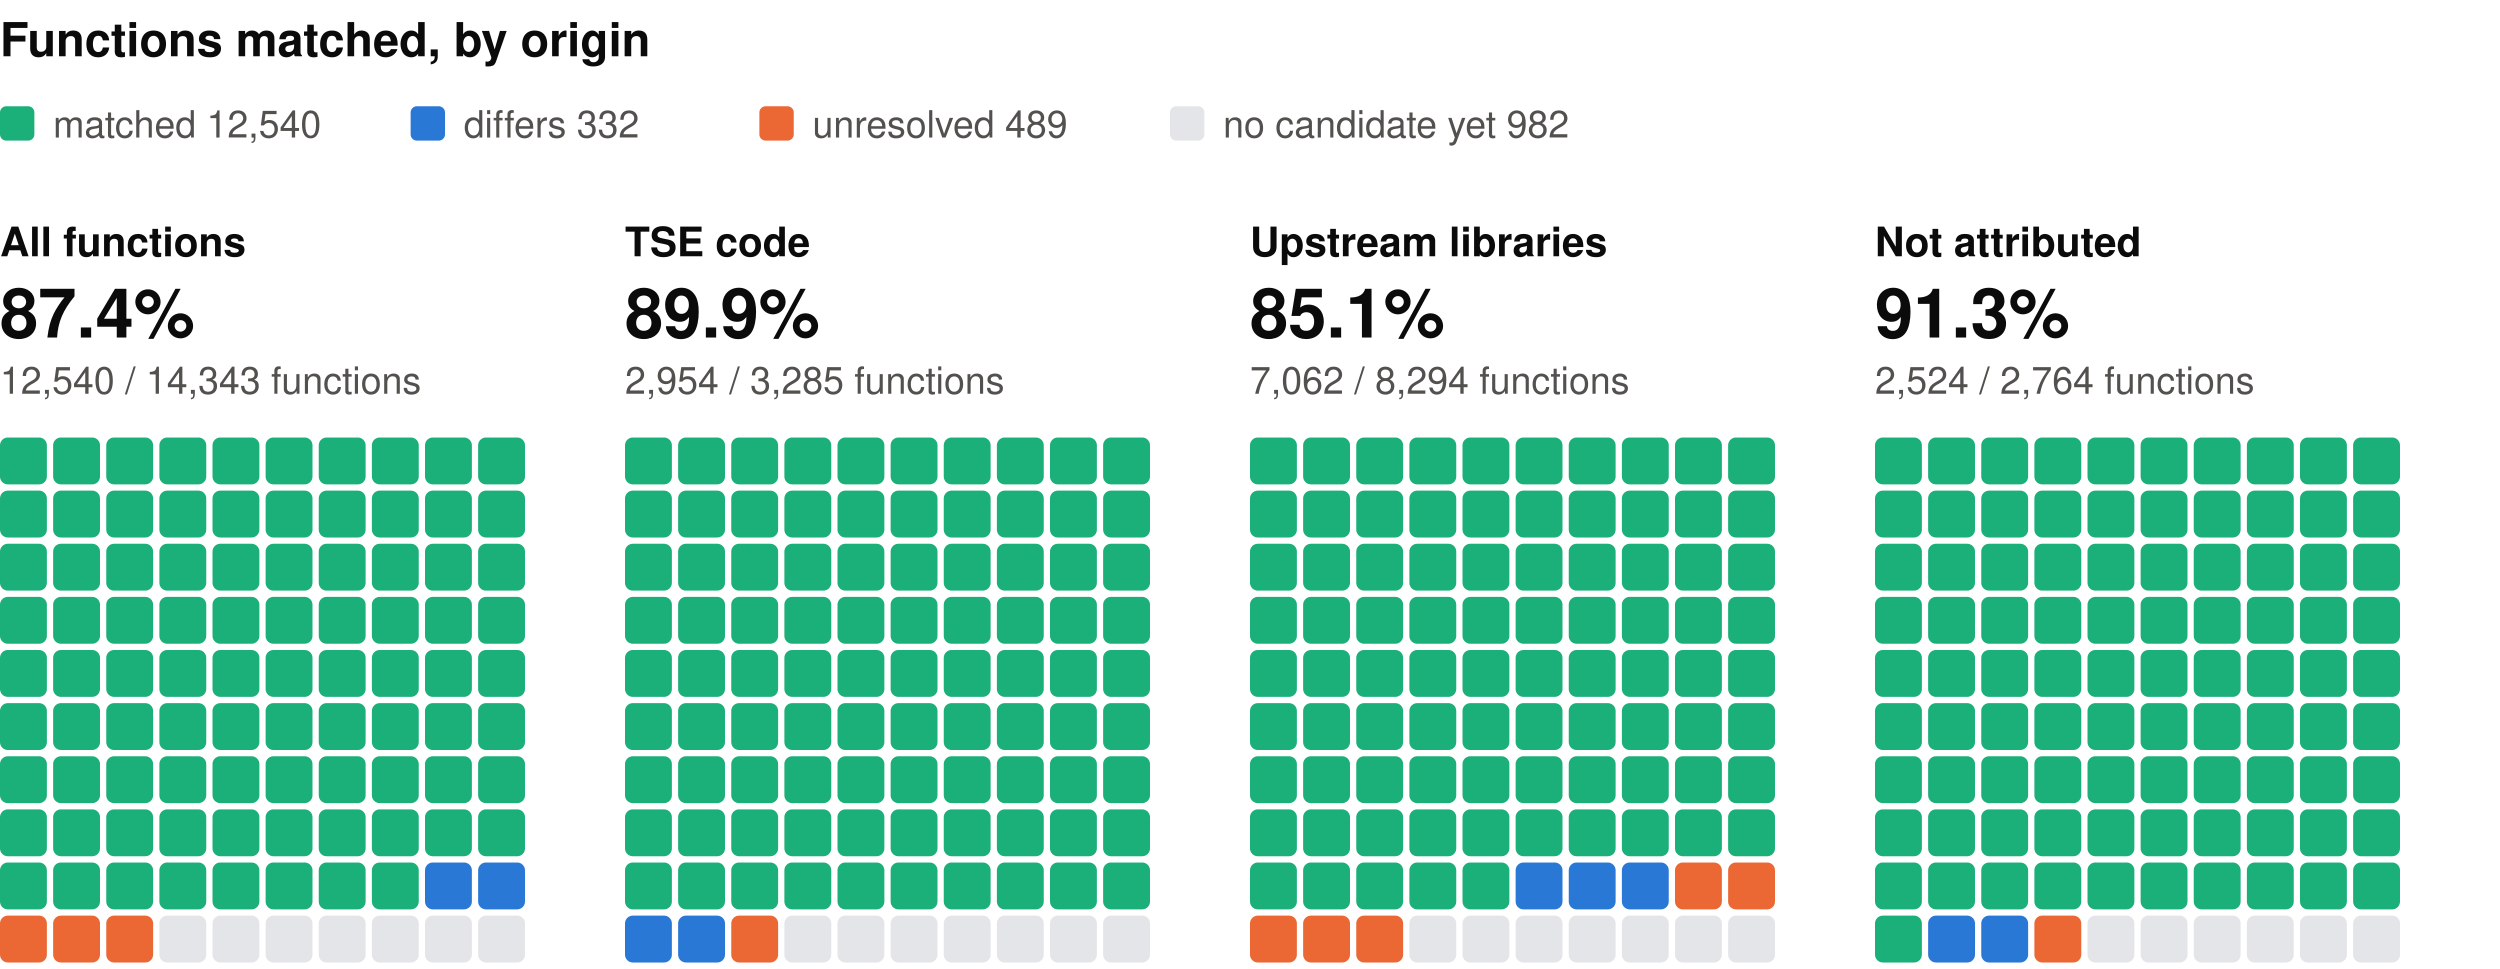
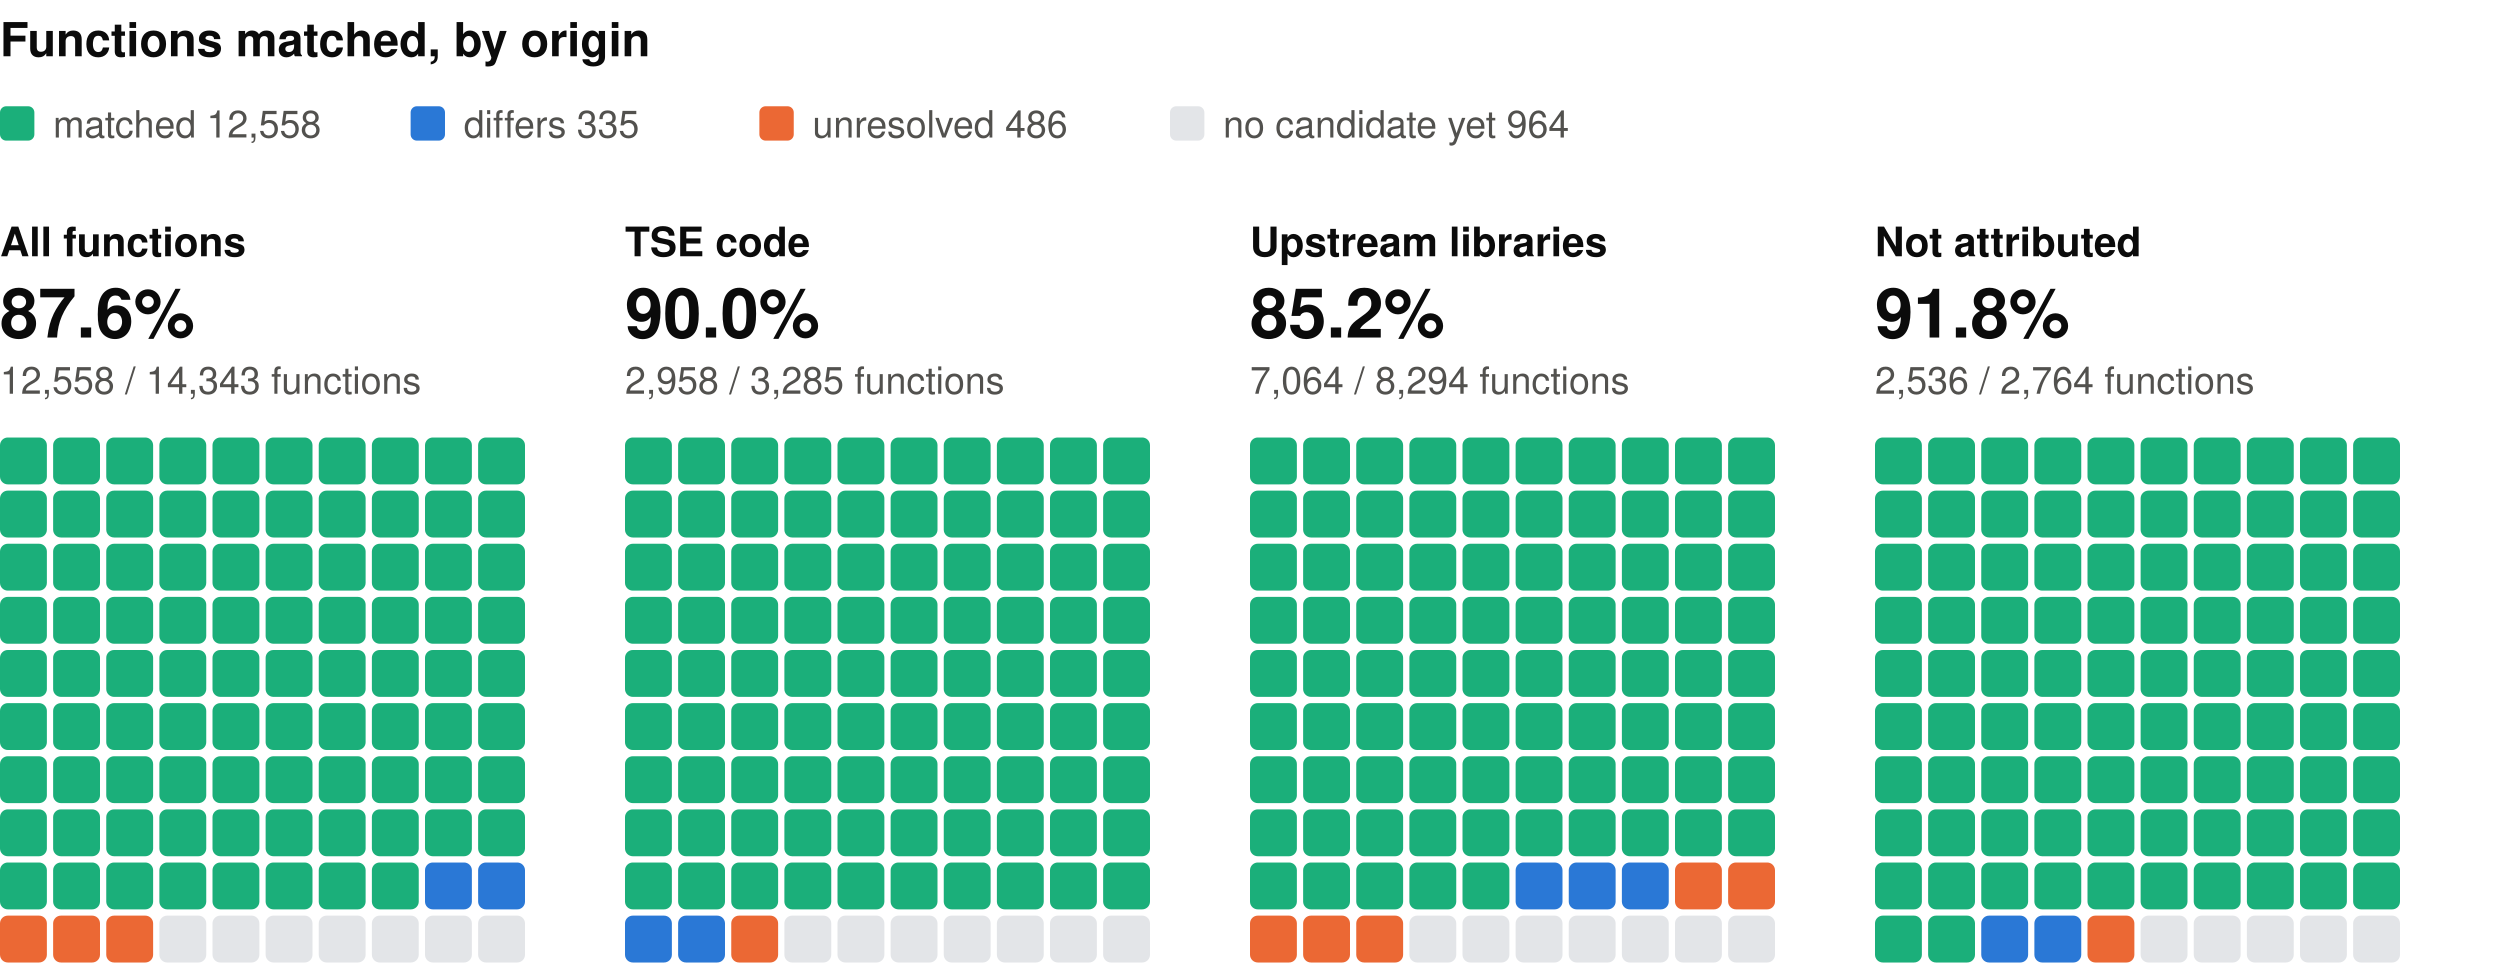
<svg xmlns="http://www.w3.org/2000/svg" width="800" height="310" viewBox="0 0 800 310" role="img" aria-label="Functions matched, by origin: one square per percent, coloured by verdict" font-family="system-ui, -apple-system, 'Segoe UI', Helvetica, Arial, sans-serif">
  <text x="0" y="18" font-size="15" fill="#0b0b0b" font-weight="600">Functions matched, by origin</text>
  <rect x="0" y="34" width="11" height="11" rx="2" fill="#1baf7a" />
-   <text x="17" y="44" font-size="12" fill="#52514e">matched 12,540</text>
+   <text x="17" y="44" font-size="12" fill="#52514e">matched 12,558</text>
  <rect x="131.4" y="34" width="11" height="11" rx="2" fill="#2a78d6" />
-   <text x="148.4" y="44" font-size="12" fill="#52514e">differs 332</text>
+   <text x="148.4" y="44" font-size="12" fill="#52514e">differs 335</text>
  <rect x="243" y="34" width="11" height="11" rx="2" fill="#eb6834" />
-   <text x="260" y="44" font-size="12" fill="#52514e">unresolved 489</text>
+   <text x="260" y="44" font-size="12" fill="#52514e">unresolved 486</text>
  <rect x="374.4" y="34" width="11" height="11" rx="2" fill="#e3e5e8" />
-   <text x="391.4" y="44" font-size="12" fill="#52514e">no candidate yet 982</text>
+   <text x="391.4" y="44" font-size="12" fill="#52514e">no candidate yet 964</text>
  <text x="0" y="82" font-size="13" fill="#0b0b0b" font-weight="600">All functions</text>
-   <text x="0" y="108" font-size="22" fill="#0b0b0b" font-weight="600">87.4%</text>
-   <text x="0" y="126" font-size="12" fill="#52514e">12,540 / 14,343 functions</text>
+   <text x="0" y="108" font-size="22" fill="#0b0b0b" font-weight="600">87.6%</text>
+   <text x="0" y="126" font-size="12" fill="#52514e">12,558 / 14,343 functions</text>
  <rect x="0" y="140" width="15" height="15" rx="2.5" fill="#1baf7a" />
  <rect x="17" y="140" width="15" height="15" rx="2.5" fill="#1baf7a" />
  <rect x="34" y="140" width="15" height="15" rx="2.5" fill="#1baf7a" />
  <rect x="51" y="140" width="15" height="15" rx="2.5" fill="#1baf7a" />
  <rect x="68" y="140" width="15" height="15" rx="2.5" fill="#1baf7a" />
  <rect x="85" y="140" width="15" height="15" rx="2.5" fill="#1baf7a" />
  <rect x="102" y="140" width="15" height="15" rx="2.5" fill="#1baf7a" />
  <rect x="119" y="140" width="15" height="15" rx="2.5" fill="#1baf7a" />
  <rect x="136" y="140" width="15" height="15" rx="2.5" fill="#1baf7a" />
  <rect x="153" y="140" width="15" height="15" rx="2.5" fill="#1baf7a" />
  <rect x="0" y="157" width="15" height="15" rx="2.5" fill="#1baf7a" />
  <rect x="17" y="157" width="15" height="15" rx="2.5" fill="#1baf7a" />
  <rect x="34" y="157" width="15" height="15" rx="2.5" fill="#1baf7a" />
  <rect x="51" y="157" width="15" height="15" rx="2.5" fill="#1baf7a" />
  <rect x="68" y="157" width="15" height="15" rx="2.5" fill="#1baf7a" />
  <rect x="85" y="157" width="15" height="15" rx="2.5" fill="#1baf7a" />
  <rect x="102" y="157" width="15" height="15" rx="2.5" fill="#1baf7a" />
  <rect x="119" y="157" width="15" height="15" rx="2.5" fill="#1baf7a" />
  <rect x="136" y="157" width="15" height="15" rx="2.5" fill="#1baf7a" />
  <rect x="153" y="157" width="15" height="15" rx="2.5" fill="#1baf7a" />
  <rect x="0" y="174" width="15" height="15" rx="2.5" fill="#1baf7a" />
  <rect x="17" y="174" width="15" height="15" rx="2.5" fill="#1baf7a" />
  <rect x="34" y="174" width="15" height="15" rx="2.5" fill="#1baf7a" />
  <rect x="51" y="174" width="15" height="15" rx="2.5" fill="#1baf7a" />
  <rect x="68" y="174" width="15" height="15" rx="2.5" fill="#1baf7a" />
  <rect x="85" y="174" width="15" height="15" rx="2.5" fill="#1baf7a" />
  <rect x="102" y="174" width="15" height="15" rx="2.5" fill="#1baf7a" />
  <rect x="119" y="174" width="15" height="15" rx="2.5" fill="#1baf7a" />
  <rect x="136" y="174" width="15" height="15" rx="2.5" fill="#1baf7a" />
  <rect x="153" y="174" width="15" height="15" rx="2.5" fill="#1baf7a" />
  <rect x="0" y="191" width="15" height="15" rx="2.5" fill="#1baf7a" />
  <rect x="17" y="191" width="15" height="15" rx="2.5" fill="#1baf7a" />
  <rect x="34" y="191" width="15" height="15" rx="2.5" fill="#1baf7a" />
  <rect x="51" y="191" width="15" height="15" rx="2.5" fill="#1baf7a" />
  <rect x="68" y="191" width="15" height="15" rx="2.5" fill="#1baf7a" />
  <rect x="85" y="191" width="15" height="15" rx="2.5" fill="#1baf7a" />
  <rect x="102" y="191" width="15" height="15" rx="2.5" fill="#1baf7a" />
  <rect x="119" y="191" width="15" height="15" rx="2.5" fill="#1baf7a" />
  <rect x="136" y="191" width="15" height="15" rx="2.5" fill="#1baf7a" />
  <rect x="153" y="191" width="15" height="15" rx="2.5" fill="#1baf7a" />
  <rect x="0" y="208" width="15" height="15" rx="2.5" fill="#1baf7a" />
  <rect x="17" y="208" width="15" height="15" rx="2.5" fill="#1baf7a" />
  <rect x="34" y="208" width="15" height="15" rx="2.5" fill="#1baf7a" />
  <rect x="51" y="208" width="15" height="15" rx="2.5" fill="#1baf7a" />
  <rect x="68" y="208" width="15" height="15" rx="2.5" fill="#1baf7a" />
  <rect x="85" y="208" width="15" height="15" rx="2.5" fill="#1baf7a" />
  <rect x="102" y="208" width="15" height="15" rx="2.5" fill="#1baf7a" />
  <rect x="119" y="208" width="15" height="15" rx="2.5" fill="#1baf7a" />
  <rect x="136" y="208" width="15" height="15" rx="2.5" fill="#1baf7a" />
  <rect x="153" y="208" width="15" height="15" rx="2.5" fill="#1baf7a" />
  <rect x="0" y="225" width="15" height="15" rx="2.5" fill="#1baf7a" />
  <rect x="17" y="225" width="15" height="15" rx="2.5" fill="#1baf7a" />
  <rect x="34" y="225" width="15" height="15" rx="2.5" fill="#1baf7a" />
  <rect x="51" y="225" width="15" height="15" rx="2.5" fill="#1baf7a" />
  <rect x="68" y="225" width="15" height="15" rx="2.5" fill="#1baf7a" />
  <rect x="85" y="225" width="15" height="15" rx="2.5" fill="#1baf7a" />
  <rect x="102" y="225" width="15" height="15" rx="2.5" fill="#1baf7a" />
  <rect x="119" y="225" width="15" height="15" rx="2.5" fill="#1baf7a" />
  <rect x="136" y="225" width="15" height="15" rx="2.5" fill="#1baf7a" />
  <rect x="153" y="225" width="15" height="15" rx="2.5" fill="#1baf7a" />
  <rect x="0" y="242" width="15" height="15" rx="2.5" fill="#1baf7a" />
  <rect x="17" y="242" width="15" height="15" rx="2.5" fill="#1baf7a" />
  <rect x="34" y="242" width="15" height="15" rx="2.5" fill="#1baf7a" />
  <rect x="51" y="242" width="15" height="15" rx="2.5" fill="#1baf7a" />
  <rect x="68" y="242" width="15" height="15" rx="2.5" fill="#1baf7a" />
  <rect x="85" y="242" width="15" height="15" rx="2.5" fill="#1baf7a" />
  <rect x="102" y="242" width="15" height="15" rx="2.5" fill="#1baf7a" />
  <rect x="119" y="242" width="15" height="15" rx="2.5" fill="#1baf7a" />
  <rect x="136" y="242" width="15" height="15" rx="2.5" fill="#1baf7a" />
  <rect x="153" y="242" width="15" height="15" rx="2.5" fill="#1baf7a" />
  <rect x="0" y="259" width="15" height="15" rx="2.5" fill="#1baf7a" />
  <rect x="17" y="259" width="15" height="15" rx="2.5" fill="#1baf7a" />
  <rect x="34" y="259" width="15" height="15" rx="2.5" fill="#1baf7a" />
  <rect x="51" y="259" width="15" height="15" rx="2.5" fill="#1baf7a" />
  <rect x="68" y="259" width="15" height="15" rx="2.5" fill="#1baf7a" />
  <rect x="85" y="259" width="15" height="15" rx="2.5" fill="#1baf7a" />
  <rect x="102" y="259" width="15" height="15" rx="2.5" fill="#1baf7a" />
  <rect x="119" y="259" width="15" height="15" rx="2.5" fill="#1baf7a" />
  <rect x="136" y="259" width="15" height="15" rx="2.5" fill="#1baf7a" />
  <rect x="153" y="259" width="15" height="15" rx="2.5" fill="#1baf7a" />
  <rect x="0" y="276" width="15" height="15" rx="2.5" fill="#1baf7a" />
  <rect x="17" y="276" width="15" height="15" rx="2.5" fill="#1baf7a" />
  <rect x="34" y="276" width="15" height="15" rx="2.5" fill="#1baf7a" />
  <rect x="51" y="276" width="15" height="15" rx="2.5" fill="#1baf7a" />
  <rect x="68" y="276" width="15" height="15" rx="2.5" fill="#1baf7a" />
  <rect x="85" y="276" width="15" height="15" rx="2.5" fill="#1baf7a" />
  <rect x="102" y="276" width="15" height="15" rx="2.5" fill="#1baf7a" />
  <rect x="119" y="276" width="15" height="15" rx="2.5" fill="#1baf7a" />
  <rect x="136" y="276" width="15" height="15" rx="2.5" fill="#2a78d6" />
  <rect x="153" y="276" width="15" height="15" rx="2.5" fill="#2a78d6" />
  <rect x="0" y="293" width="15" height="15" rx="2.5" fill="#eb6834" />
  <rect x="17" y="293" width="15" height="15" rx="2.5" fill="#eb6834" />
  <rect x="34" y="293" width="15" height="15" rx="2.5" fill="#eb6834" />
  <rect x="51" y="293" width="15" height="15" rx="2.5" fill="#e3e5e8" />
  <rect x="68" y="293" width="15" height="15" rx="2.5" fill="#e3e5e8" />
  <rect x="85" y="293" width="15" height="15" rx="2.5" fill="#e3e5e8" />
  <rect x="102" y="293" width="15" height="15" rx="2.5" fill="#e3e5e8" />
  <rect x="119" y="293" width="15" height="15" rx="2.5" fill="#e3e5e8" />
  <rect x="136" y="293" width="15" height="15" rx="2.5" fill="#e3e5e8" />
  <rect x="153" y="293" width="15" height="15" rx="2.5" fill="#e3e5e8" />
  <text x="200" y="82" font-size="13" fill="#0b0b0b" font-weight="600">TSE code</text>
-   <text x="200" y="108" font-size="22" fill="#0b0b0b" font-weight="600">89.9%</text>
-   <text x="200" y="126" font-size="12" fill="#52514e">2,954 / 3,285 functions</text>
+   <text x="200" y="108" font-size="22" fill="#0b0b0b" font-weight="600">90.0%</text>
+   <text x="200" y="126" font-size="12" fill="#52514e">2,958 / 3,285 functions</text>
  <rect x="200" y="140" width="15" height="15" rx="2.5" fill="#1baf7a" />
  <rect x="217" y="140" width="15" height="15" rx="2.5" fill="#1baf7a" />
  <rect x="234" y="140" width="15" height="15" rx="2.5" fill="#1baf7a" />
  <rect x="251" y="140" width="15" height="15" rx="2.5" fill="#1baf7a" />
  <rect x="268" y="140" width="15" height="15" rx="2.5" fill="#1baf7a" />
  <rect x="285" y="140" width="15" height="15" rx="2.5" fill="#1baf7a" />
  <rect x="302" y="140" width="15" height="15" rx="2.5" fill="#1baf7a" />
  <rect x="319" y="140" width="15" height="15" rx="2.5" fill="#1baf7a" />
  <rect x="336" y="140" width="15" height="15" rx="2.5" fill="#1baf7a" />
  <rect x="353" y="140" width="15" height="15" rx="2.5" fill="#1baf7a" />
  <rect x="200" y="157" width="15" height="15" rx="2.5" fill="#1baf7a" />
  <rect x="217" y="157" width="15" height="15" rx="2.5" fill="#1baf7a" />
  <rect x="234" y="157" width="15" height="15" rx="2.5" fill="#1baf7a" />
  <rect x="251" y="157" width="15" height="15" rx="2.5" fill="#1baf7a" />
  <rect x="268" y="157" width="15" height="15" rx="2.5" fill="#1baf7a" />
  <rect x="285" y="157" width="15" height="15" rx="2.5" fill="#1baf7a" />
  <rect x="302" y="157" width="15" height="15" rx="2.5" fill="#1baf7a" />
  <rect x="319" y="157" width="15" height="15" rx="2.5" fill="#1baf7a" />
  <rect x="336" y="157" width="15" height="15" rx="2.5" fill="#1baf7a" />
  <rect x="353" y="157" width="15" height="15" rx="2.5" fill="#1baf7a" />
  <rect x="200" y="174" width="15" height="15" rx="2.5" fill="#1baf7a" />
  <rect x="217" y="174" width="15" height="15" rx="2.5" fill="#1baf7a" />
  <rect x="234" y="174" width="15" height="15" rx="2.5" fill="#1baf7a" />
  <rect x="251" y="174" width="15" height="15" rx="2.5" fill="#1baf7a" />
  <rect x="268" y="174" width="15" height="15" rx="2.5" fill="#1baf7a" />
  <rect x="285" y="174" width="15" height="15" rx="2.5" fill="#1baf7a" />
  <rect x="302" y="174" width="15" height="15" rx="2.5" fill="#1baf7a" />
  <rect x="319" y="174" width="15" height="15" rx="2.5" fill="#1baf7a" />
  <rect x="336" y="174" width="15" height="15" rx="2.5" fill="#1baf7a" />
  <rect x="353" y="174" width="15" height="15" rx="2.5" fill="#1baf7a" />
  <rect x="200" y="191" width="15" height="15" rx="2.5" fill="#1baf7a" />
  <rect x="217" y="191" width="15" height="15" rx="2.5" fill="#1baf7a" />
  <rect x="234" y="191" width="15" height="15" rx="2.5" fill="#1baf7a" />
  <rect x="251" y="191" width="15" height="15" rx="2.5" fill="#1baf7a" />
  <rect x="268" y="191" width="15" height="15" rx="2.5" fill="#1baf7a" />
  <rect x="285" y="191" width="15" height="15" rx="2.5" fill="#1baf7a" />
  <rect x="302" y="191" width="15" height="15" rx="2.5" fill="#1baf7a" />
  <rect x="319" y="191" width="15" height="15" rx="2.5" fill="#1baf7a" />
  <rect x="336" y="191" width="15" height="15" rx="2.5" fill="#1baf7a" />
  <rect x="353" y="191" width="15" height="15" rx="2.5" fill="#1baf7a" />
  <rect x="200" y="208" width="15" height="15" rx="2.5" fill="#1baf7a" />
  <rect x="217" y="208" width="15" height="15" rx="2.5" fill="#1baf7a" />
  <rect x="234" y="208" width="15" height="15" rx="2.5" fill="#1baf7a" />
  <rect x="251" y="208" width="15" height="15" rx="2.5" fill="#1baf7a" />
  <rect x="268" y="208" width="15" height="15" rx="2.5" fill="#1baf7a" />
  <rect x="285" y="208" width="15" height="15" rx="2.5" fill="#1baf7a" />
  <rect x="302" y="208" width="15" height="15" rx="2.5" fill="#1baf7a" />
  <rect x="319" y="208" width="15" height="15" rx="2.5" fill="#1baf7a" />
  <rect x="336" y="208" width="15" height="15" rx="2.5" fill="#1baf7a" />
  <rect x="353" y="208" width="15" height="15" rx="2.5" fill="#1baf7a" />
  <rect x="200" y="225" width="15" height="15" rx="2.5" fill="#1baf7a" />
  <rect x="217" y="225" width="15" height="15" rx="2.5" fill="#1baf7a" />
  <rect x="234" y="225" width="15" height="15" rx="2.5" fill="#1baf7a" />
  <rect x="251" y="225" width="15" height="15" rx="2.5" fill="#1baf7a" />
  <rect x="268" y="225" width="15" height="15" rx="2.5" fill="#1baf7a" />
  <rect x="285" y="225" width="15" height="15" rx="2.5" fill="#1baf7a" />
  <rect x="302" y="225" width="15" height="15" rx="2.5" fill="#1baf7a" />
  <rect x="319" y="225" width="15" height="15" rx="2.5" fill="#1baf7a" />
  <rect x="336" y="225" width="15" height="15" rx="2.5" fill="#1baf7a" />
  <rect x="353" y="225" width="15" height="15" rx="2.5" fill="#1baf7a" />
  <rect x="200" y="242" width="15" height="15" rx="2.5" fill="#1baf7a" />
  <rect x="217" y="242" width="15" height="15" rx="2.5" fill="#1baf7a" />
  <rect x="234" y="242" width="15" height="15" rx="2.5" fill="#1baf7a" />
  <rect x="251" y="242" width="15" height="15" rx="2.5" fill="#1baf7a" />
  <rect x="268" y="242" width="15" height="15" rx="2.5" fill="#1baf7a" />
  <rect x="285" y="242" width="15" height="15" rx="2.5" fill="#1baf7a" />
  <rect x="302" y="242" width="15" height="15" rx="2.5" fill="#1baf7a" />
  <rect x="319" y="242" width="15" height="15" rx="2.5" fill="#1baf7a" />
  <rect x="336" y="242" width="15" height="15" rx="2.5" fill="#1baf7a" />
  <rect x="353" y="242" width="15" height="15" rx="2.5" fill="#1baf7a" />
  <rect x="200" y="259" width="15" height="15" rx="2.5" fill="#1baf7a" />
  <rect x="217" y="259" width="15" height="15" rx="2.5" fill="#1baf7a" />
  <rect x="234" y="259" width="15" height="15" rx="2.5" fill="#1baf7a" />
  <rect x="251" y="259" width="15" height="15" rx="2.5" fill="#1baf7a" />
  <rect x="268" y="259" width="15" height="15" rx="2.5" fill="#1baf7a" />
  <rect x="285" y="259" width="15" height="15" rx="2.5" fill="#1baf7a" />
  <rect x="302" y="259" width="15" height="15" rx="2.5" fill="#1baf7a" />
  <rect x="319" y="259" width="15" height="15" rx="2.5" fill="#1baf7a" />
  <rect x="336" y="259" width="15" height="15" rx="2.5" fill="#1baf7a" />
  <rect x="353" y="259" width="15" height="15" rx="2.5" fill="#1baf7a" />
  <rect x="200" y="276" width="15" height="15" rx="2.5" fill="#1baf7a" />
  <rect x="217" y="276" width="15" height="15" rx="2.5" fill="#1baf7a" />
  <rect x="234" y="276" width="15" height="15" rx="2.5" fill="#1baf7a" />
  <rect x="251" y="276" width="15" height="15" rx="2.5" fill="#1baf7a" />
  <rect x="268" y="276" width="15" height="15" rx="2.5" fill="#1baf7a" />
  <rect x="285" y="276" width="15" height="15" rx="2.5" fill="#1baf7a" />
  <rect x="302" y="276" width="15" height="15" rx="2.5" fill="#1baf7a" />
  <rect x="319" y="276" width="15" height="15" rx="2.5" fill="#1baf7a" />
  <rect x="336" y="276" width="15" height="15" rx="2.5" fill="#1baf7a" />
  <rect x="353" y="276" width="15" height="15" rx="2.5" fill="#1baf7a" />
  <rect x="200" y="293" width="15" height="15" rx="2.5" fill="#2a78d6" />
  <rect x="217" y="293" width="15" height="15" rx="2.5" fill="#2a78d6" />
  <rect x="234" y="293" width="15" height="15" rx="2.5" fill="#eb6834" />
  <rect x="251" y="293" width="15" height="15" rx="2.5" fill="#e3e5e8" />
  <rect x="268" y="293" width="15" height="15" rx="2.5" fill="#e3e5e8" />
  <rect x="285" y="293" width="15" height="15" rx="2.5" fill="#e3e5e8" />
  <rect x="302" y="293" width="15" height="15" rx="2.5" fill="#e3e5e8" />
  <rect x="319" y="293" width="15" height="15" rx="2.5" fill="#e3e5e8" />
  <rect x="336" y="293" width="15" height="15" rx="2.5" fill="#e3e5e8" />
  <rect x="353" y="293" width="15" height="15" rx="2.5" fill="#e3e5e8" />
  <text x="400" y="82" font-size="13" fill="#0b0b0b" font-weight="600">Upstream libraries</text>
-   <text x="400" y="108" font-size="22" fill="#0b0b0b" font-weight="600">85.1%</text>
-   <text x="400" y="126" font-size="12" fill="#52514e">7,062 / 8,294 functions</text>
+   <text x="400" y="108" font-size="22" fill="#0b0b0b" font-weight="600">85.2%</text>
+   <text x="400" y="126" font-size="12" fill="#52514e">7,064 / 8,294 functions</text>
  <rect x="400" y="140" width="15" height="15" rx="2.5" fill="#1baf7a" />
  <rect x="417" y="140" width="15" height="15" rx="2.5" fill="#1baf7a" />
  <rect x="434" y="140" width="15" height="15" rx="2.5" fill="#1baf7a" />
  <rect x="451" y="140" width="15" height="15" rx="2.5" fill="#1baf7a" />
  <rect x="468" y="140" width="15" height="15" rx="2.5" fill="#1baf7a" />
  <rect x="485" y="140" width="15" height="15" rx="2.5" fill="#1baf7a" />
  <rect x="502" y="140" width="15" height="15" rx="2.5" fill="#1baf7a" />
  <rect x="519" y="140" width="15" height="15" rx="2.5" fill="#1baf7a" />
  <rect x="536" y="140" width="15" height="15" rx="2.5" fill="#1baf7a" />
  <rect x="553" y="140" width="15" height="15" rx="2.5" fill="#1baf7a" />
  <rect x="400" y="157" width="15" height="15" rx="2.5" fill="#1baf7a" />
  <rect x="417" y="157" width="15" height="15" rx="2.5" fill="#1baf7a" />
  <rect x="434" y="157" width="15" height="15" rx="2.5" fill="#1baf7a" />
  <rect x="451" y="157" width="15" height="15" rx="2.5" fill="#1baf7a" />
  <rect x="468" y="157" width="15" height="15" rx="2.5" fill="#1baf7a" />
  <rect x="485" y="157" width="15" height="15" rx="2.5" fill="#1baf7a" />
  <rect x="502" y="157" width="15" height="15" rx="2.5" fill="#1baf7a" />
  <rect x="519" y="157" width="15" height="15" rx="2.5" fill="#1baf7a" />
  <rect x="536" y="157" width="15" height="15" rx="2.5" fill="#1baf7a" />
  <rect x="553" y="157" width="15" height="15" rx="2.5" fill="#1baf7a" />
  <rect x="400" y="174" width="15" height="15" rx="2.5" fill="#1baf7a" />
  <rect x="417" y="174" width="15" height="15" rx="2.5" fill="#1baf7a" />
  <rect x="434" y="174" width="15" height="15" rx="2.5" fill="#1baf7a" />
  <rect x="451" y="174" width="15" height="15" rx="2.5" fill="#1baf7a" />
  <rect x="468" y="174" width="15" height="15" rx="2.5" fill="#1baf7a" />
  <rect x="485" y="174" width="15" height="15" rx="2.5" fill="#1baf7a" />
  <rect x="502" y="174" width="15" height="15" rx="2.5" fill="#1baf7a" />
  <rect x="519" y="174" width="15" height="15" rx="2.5" fill="#1baf7a" />
  <rect x="536" y="174" width="15" height="15" rx="2.5" fill="#1baf7a" />
  <rect x="553" y="174" width="15" height="15" rx="2.5" fill="#1baf7a" />
  <rect x="400" y="191" width="15" height="15" rx="2.5" fill="#1baf7a" />
  <rect x="417" y="191" width="15" height="15" rx="2.5" fill="#1baf7a" />
  <rect x="434" y="191" width="15" height="15" rx="2.5" fill="#1baf7a" />
  <rect x="451" y="191" width="15" height="15" rx="2.5" fill="#1baf7a" />
  <rect x="468" y="191" width="15" height="15" rx="2.5" fill="#1baf7a" />
  <rect x="485" y="191" width="15" height="15" rx="2.5" fill="#1baf7a" />
  <rect x="502" y="191" width="15" height="15" rx="2.5" fill="#1baf7a" />
  <rect x="519" y="191" width="15" height="15" rx="2.5" fill="#1baf7a" />
  <rect x="536" y="191" width="15" height="15" rx="2.5" fill="#1baf7a" />
  <rect x="553" y="191" width="15" height="15" rx="2.5" fill="#1baf7a" />
  <rect x="400" y="208" width="15" height="15" rx="2.5" fill="#1baf7a" />
  <rect x="417" y="208" width="15" height="15" rx="2.5" fill="#1baf7a" />
  <rect x="434" y="208" width="15" height="15" rx="2.5" fill="#1baf7a" />
  <rect x="451" y="208" width="15" height="15" rx="2.5" fill="#1baf7a" />
  <rect x="468" y="208" width="15" height="15" rx="2.5" fill="#1baf7a" />
  <rect x="485" y="208" width="15" height="15" rx="2.5" fill="#1baf7a" />
  <rect x="502" y="208" width="15" height="15" rx="2.5" fill="#1baf7a" />
  <rect x="519" y="208" width="15" height="15" rx="2.5" fill="#1baf7a" />
  <rect x="536" y="208" width="15" height="15" rx="2.5" fill="#1baf7a" />
  <rect x="553" y="208" width="15" height="15" rx="2.5" fill="#1baf7a" />
  <rect x="400" y="225" width="15" height="15" rx="2.5" fill="#1baf7a" />
  <rect x="417" y="225" width="15" height="15" rx="2.5" fill="#1baf7a" />
  <rect x="434" y="225" width="15" height="15" rx="2.5" fill="#1baf7a" />
  <rect x="451" y="225" width="15" height="15" rx="2.5" fill="#1baf7a" />
  <rect x="468" y="225" width="15" height="15" rx="2.5" fill="#1baf7a" />
  <rect x="485" y="225" width="15" height="15" rx="2.5" fill="#1baf7a" />
  <rect x="502" y="225" width="15" height="15" rx="2.5" fill="#1baf7a" />
  <rect x="519" y="225" width="15" height="15" rx="2.5" fill="#1baf7a" />
  <rect x="536" y="225" width="15" height="15" rx="2.5" fill="#1baf7a" />
  <rect x="553" y="225" width="15" height="15" rx="2.5" fill="#1baf7a" />
  <rect x="400" y="242" width="15" height="15" rx="2.5" fill="#1baf7a" />
  <rect x="417" y="242" width="15" height="15" rx="2.5" fill="#1baf7a" />
  <rect x="434" y="242" width="15" height="15" rx="2.5" fill="#1baf7a" />
  <rect x="451" y="242" width="15" height="15" rx="2.5" fill="#1baf7a" />
  <rect x="468" y="242" width="15" height="15" rx="2.5" fill="#1baf7a" />
  <rect x="485" y="242" width="15" height="15" rx="2.5" fill="#1baf7a" />
  <rect x="502" y="242" width="15" height="15" rx="2.5" fill="#1baf7a" />
  <rect x="519" y="242" width="15" height="15" rx="2.5" fill="#1baf7a" />
  <rect x="536" y="242" width="15" height="15" rx="2.5" fill="#1baf7a" />
  <rect x="553" y="242" width="15" height="15" rx="2.5" fill="#1baf7a" />
  <rect x="400" y="259" width="15" height="15" rx="2.5" fill="#1baf7a" />
  <rect x="417" y="259" width="15" height="15" rx="2.5" fill="#1baf7a" />
  <rect x="434" y="259" width="15" height="15" rx="2.5" fill="#1baf7a" />
  <rect x="451" y="259" width="15" height="15" rx="2.5" fill="#1baf7a" />
  <rect x="468" y="259" width="15" height="15" rx="2.5" fill="#1baf7a" />
  <rect x="485" y="259" width="15" height="15" rx="2.5" fill="#1baf7a" />
  <rect x="502" y="259" width="15" height="15" rx="2.5" fill="#1baf7a" />
  <rect x="519" y="259" width="15" height="15" rx="2.5" fill="#1baf7a" />
  <rect x="536" y="259" width="15" height="15" rx="2.5" fill="#1baf7a" />
  <rect x="553" y="259" width="15" height="15" rx="2.5" fill="#1baf7a" />
  <rect x="400" y="276" width="15" height="15" rx="2.5" fill="#1baf7a" />
  <rect x="417" y="276" width="15" height="15" rx="2.5" fill="#1baf7a" />
  <rect x="434" y="276" width="15" height="15" rx="2.5" fill="#1baf7a" />
  <rect x="451" y="276" width="15" height="15" rx="2.5" fill="#1baf7a" />
  <rect x="468" y="276" width="15" height="15" rx="2.5" fill="#1baf7a" />
  <rect x="485" y="276" width="15" height="15" rx="2.5" fill="#2a78d6" />
  <rect x="502" y="276" width="15" height="15" rx="2.5" fill="#2a78d6" />
  <rect x="519" y="276" width="15" height="15" rx="2.5" fill="#2a78d6" />
  <rect x="536" y="276" width="15" height="15" rx="2.5" fill="#eb6834" />
  <rect x="553" y="276" width="15" height="15" rx="2.5" fill="#eb6834" />
  <rect x="400" y="293" width="15" height="15" rx="2.5" fill="#eb6834" />
  <rect x="417" y="293" width="15" height="15" rx="2.5" fill="#eb6834" />
  <rect x="434" y="293" width="15" height="15" rx="2.5" fill="#eb6834" />
  <rect x="451" y="293" width="15" height="15" rx="2.5" fill="#e3e5e8" />
  <rect x="468" y="293" width="15" height="15" rx="2.5" fill="#e3e5e8" />
  <rect x="485" y="293" width="15" height="15" rx="2.5" fill="#e3e5e8" />
  <rect x="502" y="293" width="15" height="15" rx="2.5" fill="#e3e5e8" />
  <rect x="519" y="293" width="15" height="15" rx="2.5" fill="#e3e5e8" />
  <rect x="536" y="293" width="15" height="15" rx="2.5" fill="#e3e5e8" />
  <rect x="553" y="293" width="15" height="15" rx="2.5" fill="#e3e5e8" />
  <text x="600" y="82" font-size="13" fill="#0b0b0b" font-weight="600">Not attributed</text>
-   <text x="600" y="108" font-size="22" fill="#0b0b0b" font-weight="600">91.3%</text>
-   <text x="600" y="126" font-size="12" fill="#52514e">2,524 / 2,764 functions</text>
+   <text x="600" y="108" font-size="22" fill="#0b0b0b" font-weight="600">91.8%</text>
+   <text x="600" y="126" font-size="12" fill="#52514e">2,536 / 2,764 functions</text>
  <rect x="600" y="140" width="15" height="15" rx="2.5" fill="#1baf7a" />
  <rect x="617" y="140" width="15" height="15" rx="2.5" fill="#1baf7a" />
  <rect x="634" y="140" width="15" height="15" rx="2.5" fill="#1baf7a" />
  <rect x="651" y="140" width="15" height="15" rx="2.5" fill="#1baf7a" />
  <rect x="668" y="140" width="15" height="15" rx="2.5" fill="#1baf7a" />
  <rect x="685" y="140" width="15" height="15" rx="2.5" fill="#1baf7a" />
  <rect x="702" y="140" width="15" height="15" rx="2.5" fill="#1baf7a" />
  <rect x="719" y="140" width="15" height="15" rx="2.5" fill="#1baf7a" />
  <rect x="736" y="140" width="15" height="15" rx="2.5" fill="#1baf7a" />
  <rect x="753" y="140" width="15" height="15" rx="2.5" fill="#1baf7a" />
  <rect x="600" y="157" width="15" height="15" rx="2.5" fill="#1baf7a" />
  <rect x="617" y="157" width="15" height="15" rx="2.5" fill="#1baf7a" />
  <rect x="634" y="157" width="15" height="15" rx="2.5" fill="#1baf7a" />
  <rect x="651" y="157" width="15" height="15" rx="2.5" fill="#1baf7a" />
  <rect x="668" y="157" width="15" height="15" rx="2.5" fill="#1baf7a" />
  <rect x="685" y="157" width="15" height="15" rx="2.5" fill="#1baf7a" />
  <rect x="702" y="157" width="15" height="15" rx="2.5" fill="#1baf7a" />
  <rect x="719" y="157" width="15" height="15" rx="2.5" fill="#1baf7a" />
  <rect x="736" y="157" width="15" height="15" rx="2.5" fill="#1baf7a" />
  <rect x="753" y="157" width="15" height="15" rx="2.5" fill="#1baf7a" />
  <rect x="600" y="174" width="15" height="15" rx="2.5" fill="#1baf7a" />
  <rect x="617" y="174" width="15" height="15" rx="2.5" fill="#1baf7a" />
  <rect x="634" y="174" width="15" height="15" rx="2.5" fill="#1baf7a" />
  <rect x="651" y="174" width="15" height="15" rx="2.5" fill="#1baf7a" />
  <rect x="668" y="174" width="15" height="15" rx="2.5" fill="#1baf7a" />
  <rect x="685" y="174" width="15" height="15" rx="2.5" fill="#1baf7a" />
  <rect x="702" y="174" width="15" height="15" rx="2.5" fill="#1baf7a" />
  <rect x="719" y="174" width="15" height="15" rx="2.5" fill="#1baf7a" />
  <rect x="736" y="174" width="15" height="15" rx="2.5" fill="#1baf7a" />
  <rect x="753" y="174" width="15" height="15" rx="2.5" fill="#1baf7a" />
  <rect x="600" y="191" width="15" height="15" rx="2.5" fill="#1baf7a" />
  <rect x="617" y="191" width="15" height="15" rx="2.5" fill="#1baf7a" />
  <rect x="634" y="191" width="15" height="15" rx="2.5" fill="#1baf7a" />
  <rect x="651" y="191" width="15" height="15" rx="2.5" fill="#1baf7a" />
  <rect x="668" y="191" width="15" height="15" rx="2.5" fill="#1baf7a" />
  <rect x="685" y="191" width="15" height="15" rx="2.5" fill="#1baf7a" />
  <rect x="702" y="191" width="15" height="15" rx="2.5" fill="#1baf7a" />
  <rect x="719" y="191" width="15" height="15" rx="2.5" fill="#1baf7a" />
  <rect x="736" y="191" width="15" height="15" rx="2.5" fill="#1baf7a" />
  <rect x="753" y="191" width="15" height="15" rx="2.5" fill="#1baf7a" />
  <rect x="600" y="208" width="15" height="15" rx="2.5" fill="#1baf7a" />
  <rect x="617" y="208" width="15" height="15" rx="2.5" fill="#1baf7a" />
  <rect x="634" y="208" width="15" height="15" rx="2.5" fill="#1baf7a" />
  <rect x="651" y="208" width="15" height="15" rx="2.5" fill="#1baf7a" />
  <rect x="668" y="208" width="15" height="15" rx="2.5" fill="#1baf7a" />
  <rect x="685" y="208" width="15" height="15" rx="2.5" fill="#1baf7a" />
  <rect x="702" y="208" width="15" height="15" rx="2.5" fill="#1baf7a" />
  <rect x="719" y="208" width="15" height="15" rx="2.5" fill="#1baf7a" />
  <rect x="736" y="208" width="15" height="15" rx="2.5" fill="#1baf7a" />
  <rect x="753" y="208" width="15" height="15" rx="2.5" fill="#1baf7a" />
  <rect x="600" y="225" width="15" height="15" rx="2.5" fill="#1baf7a" />
  <rect x="617" y="225" width="15" height="15" rx="2.5" fill="#1baf7a" />
  <rect x="634" y="225" width="15" height="15" rx="2.5" fill="#1baf7a" />
  <rect x="651" y="225" width="15" height="15" rx="2.5" fill="#1baf7a" />
  <rect x="668" y="225" width="15" height="15" rx="2.5" fill="#1baf7a" />
  <rect x="685" y="225" width="15" height="15" rx="2.5" fill="#1baf7a" />
  <rect x="702" y="225" width="15" height="15" rx="2.5" fill="#1baf7a" />
  <rect x="719" y="225" width="15" height="15" rx="2.5" fill="#1baf7a" />
  <rect x="736" y="225" width="15" height="15" rx="2.5" fill="#1baf7a" />
  <rect x="753" y="225" width="15" height="15" rx="2.5" fill="#1baf7a" />
  <rect x="600" y="242" width="15" height="15" rx="2.5" fill="#1baf7a" />
  <rect x="617" y="242" width="15" height="15" rx="2.5" fill="#1baf7a" />
  <rect x="634" y="242" width="15" height="15" rx="2.5" fill="#1baf7a" />
  <rect x="651" y="242" width="15" height="15" rx="2.5" fill="#1baf7a" />
  <rect x="668" y="242" width="15" height="15" rx="2.5" fill="#1baf7a" />
  <rect x="685" y="242" width="15" height="15" rx="2.5" fill="#1baf7a" />
  <rect x="702" y="242" width="15" height="15" rx="2.5" fill="#1baf7a" />
  <rect x="719" y="242" width="15" height="15" rx="2.5" fill="#1baf7a" />
  <rect x="736" y="242" width="15" height="15" rx="2.5" fill="#1baf7a" />
  <rect x="753" y="242" width="15" height="15" rx="2.5" fill="#1baf7a" />
  <rect x="600" y="259" width="15" height="15" rx="2.5" fill="#1baf7a" />
  <rect x="617" y="259" width="15" height="15" rx="2.5" fill="#1baf7a" />
  <rect x="634" y="259" width="15" height="15" rx="2.5" fill="#1baf7a" />
  <rect x="651" y="259" width="15" height="15" rx="2.5" fill="#1baf7a" />
  <rect x="668" y="259" width="15" height="15" rx="2.5" fill="#1baf7a" />
  <rect x="685" y="259" width="15" height="15" rx="2.5" fill="#1baf7a" />
  <rect x="702" y="259" width="15" height="15" rx="2.5" fill="#1baf7a" />
  <rect x="719" y="259" width="15" height="15" rx="2.5" fill="#1baf7a" />
  <rect x="736" y="259" width="15" height="15" rx="2.5" fill="#1baf7a" />
  <rect x="753" y="259" width="15" height="15" rx="2.5" fill="#1baf7a" />
  <rect x="600" y="276" width="15" height="15" rx="2.5" fill="#1baf7a" />
  <rect x="617" y="276" width="15" height="15" rx="2.5" fill="#1baf7a" />
  <rect x="634" y="276" width="15" height="15" rx="2.5" fill="#1baf7a" />
  <rect x="651" y="276" width="15" height="15" rx="2.5" fill="#1baf7a" />
  <rect x="668" y="276" width="15" height="15" rx="2.5" fill="#1baf7a" />
  <rect x="685" y="276" width="15" height="15" rx="2.5" fill="#1baf7a" />
  <rect x="702" y="276" width="15" height="15" rx="2.5" fill="#1baf7a" />
  <rect x="719" y="276" width="15" height="15" rx="2.5" fill="#1baf7a" />
  <rect x="736" y="276" width="15" height="15" rx="2.5" fill="#1baf7a" />
  <rect x="753" y="276" width="15" height="15" rx="2.5" fill="#1baf7a" />
  <rect x="600" y="293" width="15" height="15" rx="2.5" fill="#1baf7a" />
-   <rect x="617" y="293" width="15" height="15" rx="2.5" fill="#2a78d6" />
+   <rect x="617" y="293" width="15" height="15" rx="2.5" fill="#1baf7a" />
  <rect x="634" y="293" width="15" height="15" rx="2.5" fill="#2a78d6" />
-   <rect x="651" y="293" width="15" height="15" rx="2.5" fill="#eb6834" />
-   <rect x="668" y="293" width="15" height="15" rx="2.5" fill="#e3e5e8" />
+   <rect x="651" y="293" width="15" height="15" rx="2.5" fill="#2a78d6" />
+   <rect x="668" y="293" width="15" height="15" rx="2.5" fill="#eb6834" />
  <rect x="685" y="293" width="15" height="15" rx="2.5" fill="#e3e5e8" />
  <rect x="702" y="293" width="15" height="15" rx="2.5" fill="#e3e5e8" />
  <rect x="719" y="293" width="15" height="15" rx="2.5" fill="#e3e5e8" />
  <rect x="736" y="293" width="15" height="15" rx="2.5" fill="#e3e5e8" />
  <rect x="753" y="293" width="15" height="15" rx="2.5" fill="#e3e5e8" />
</svg>
